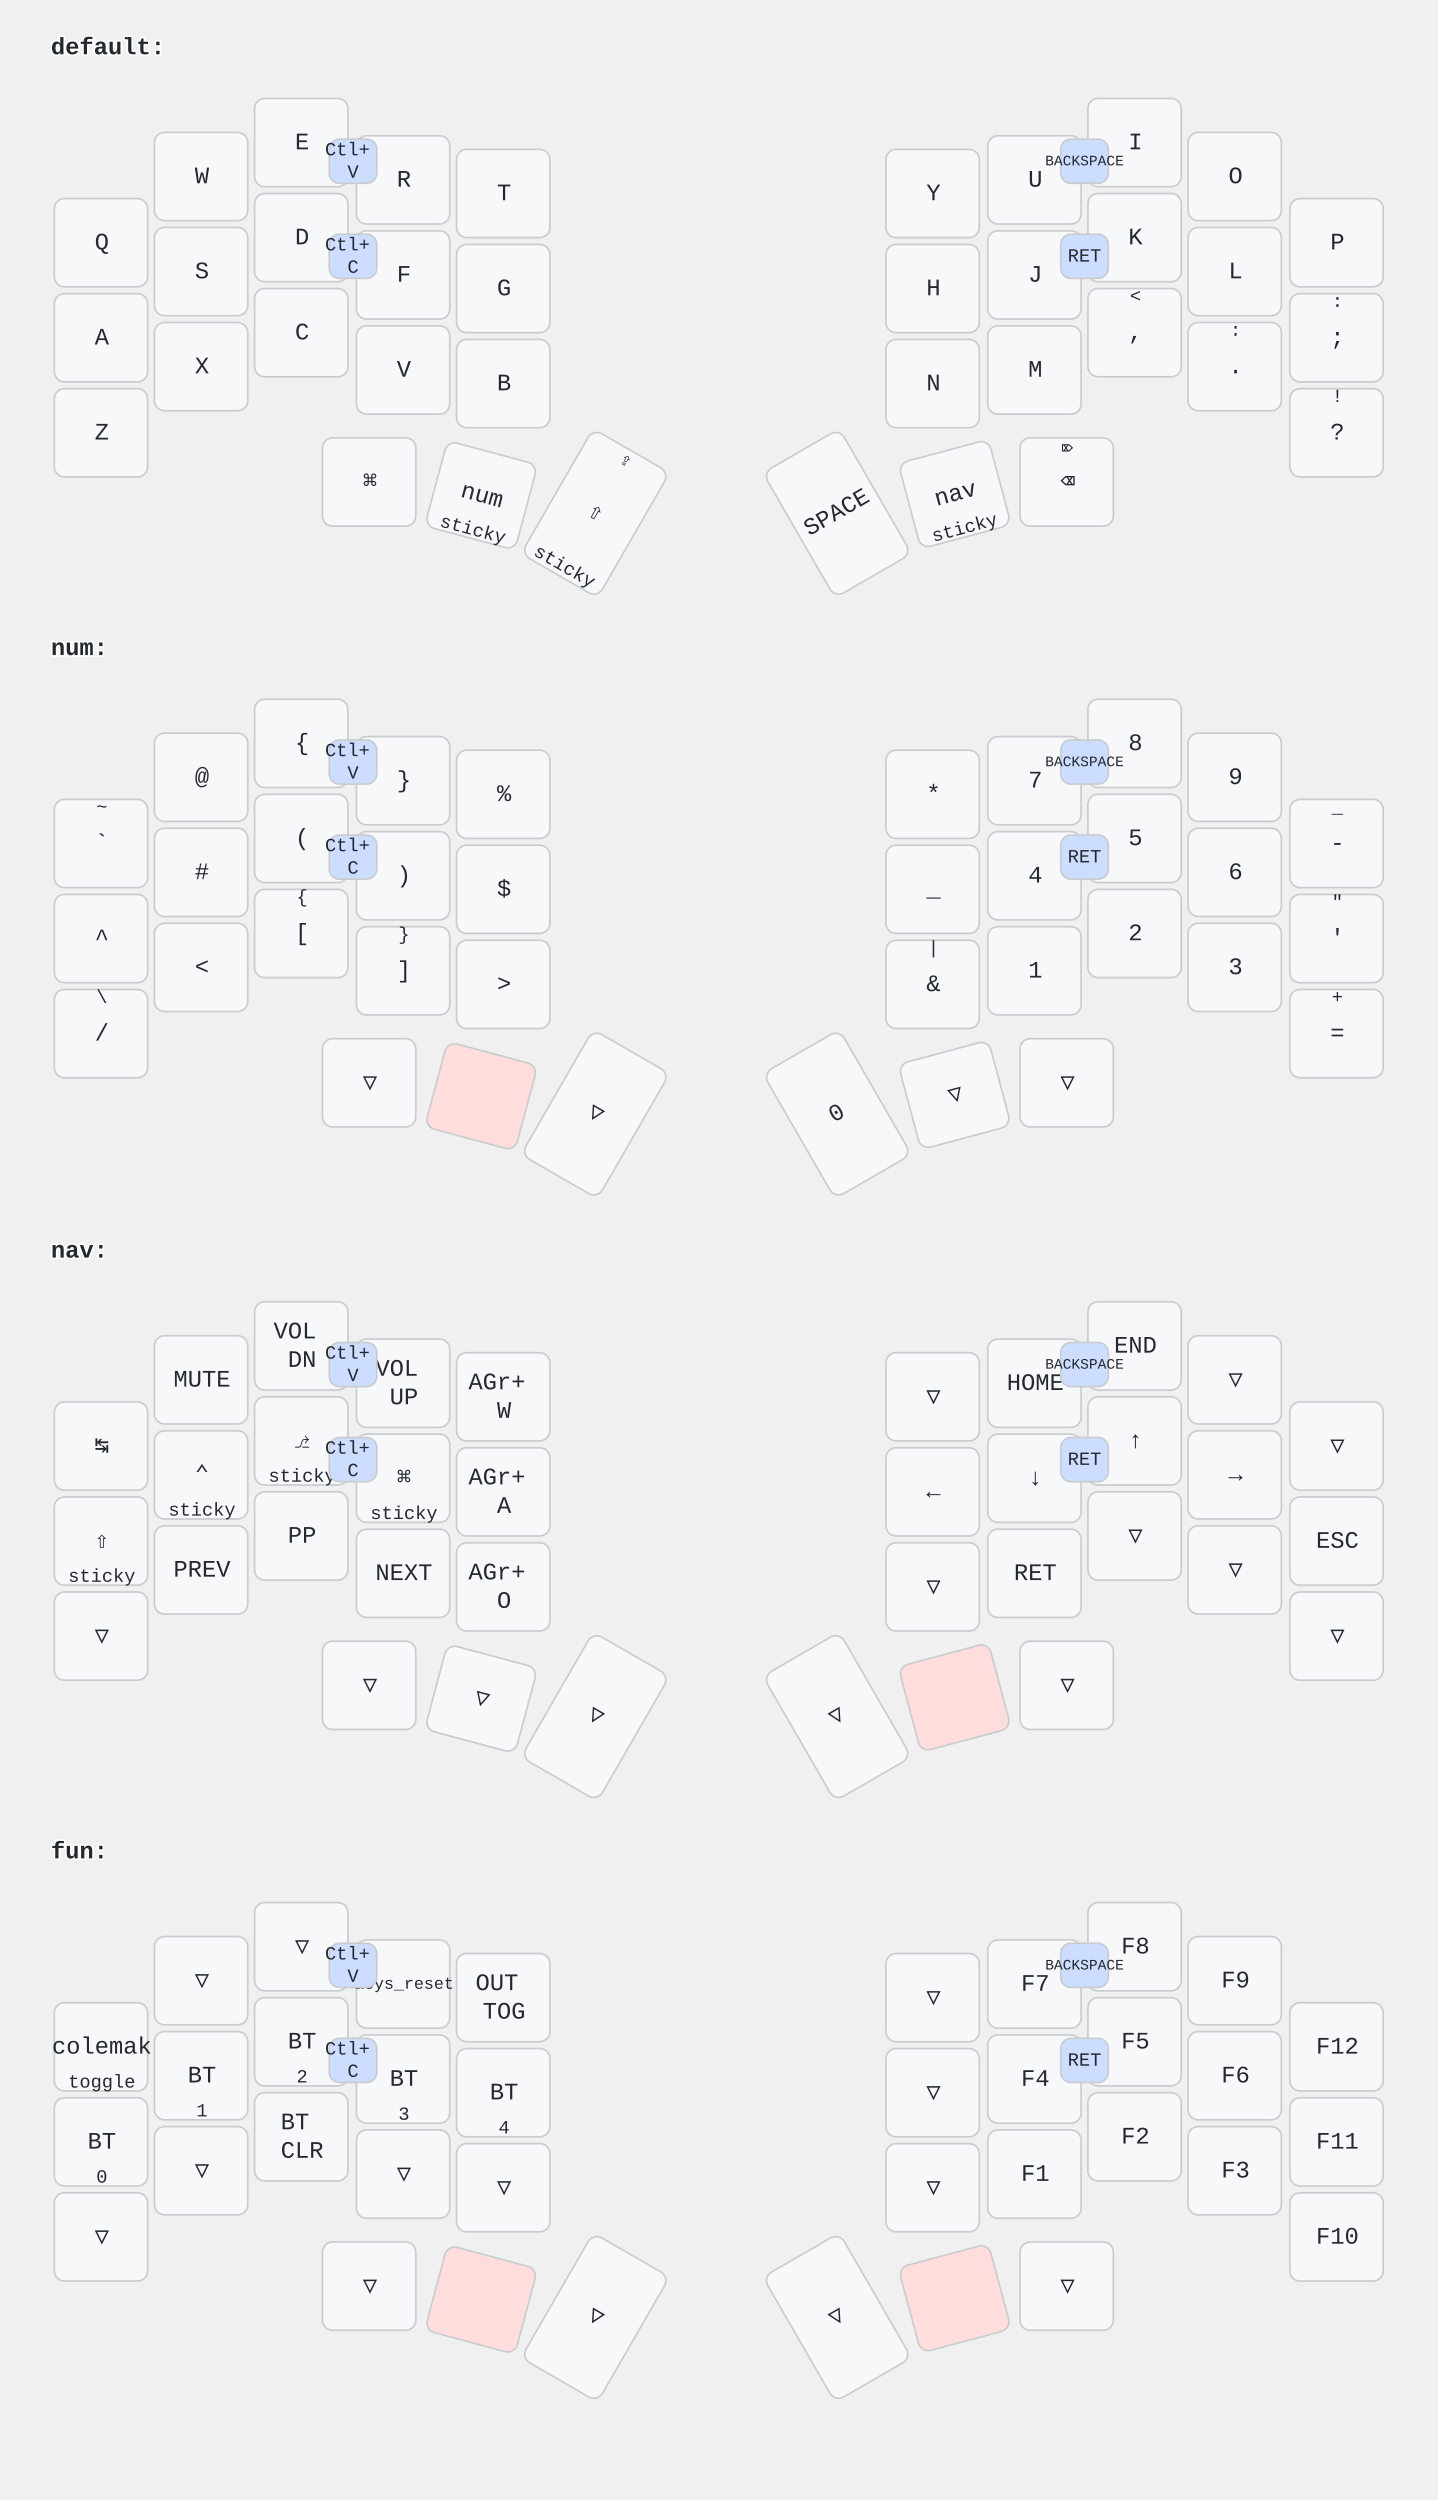
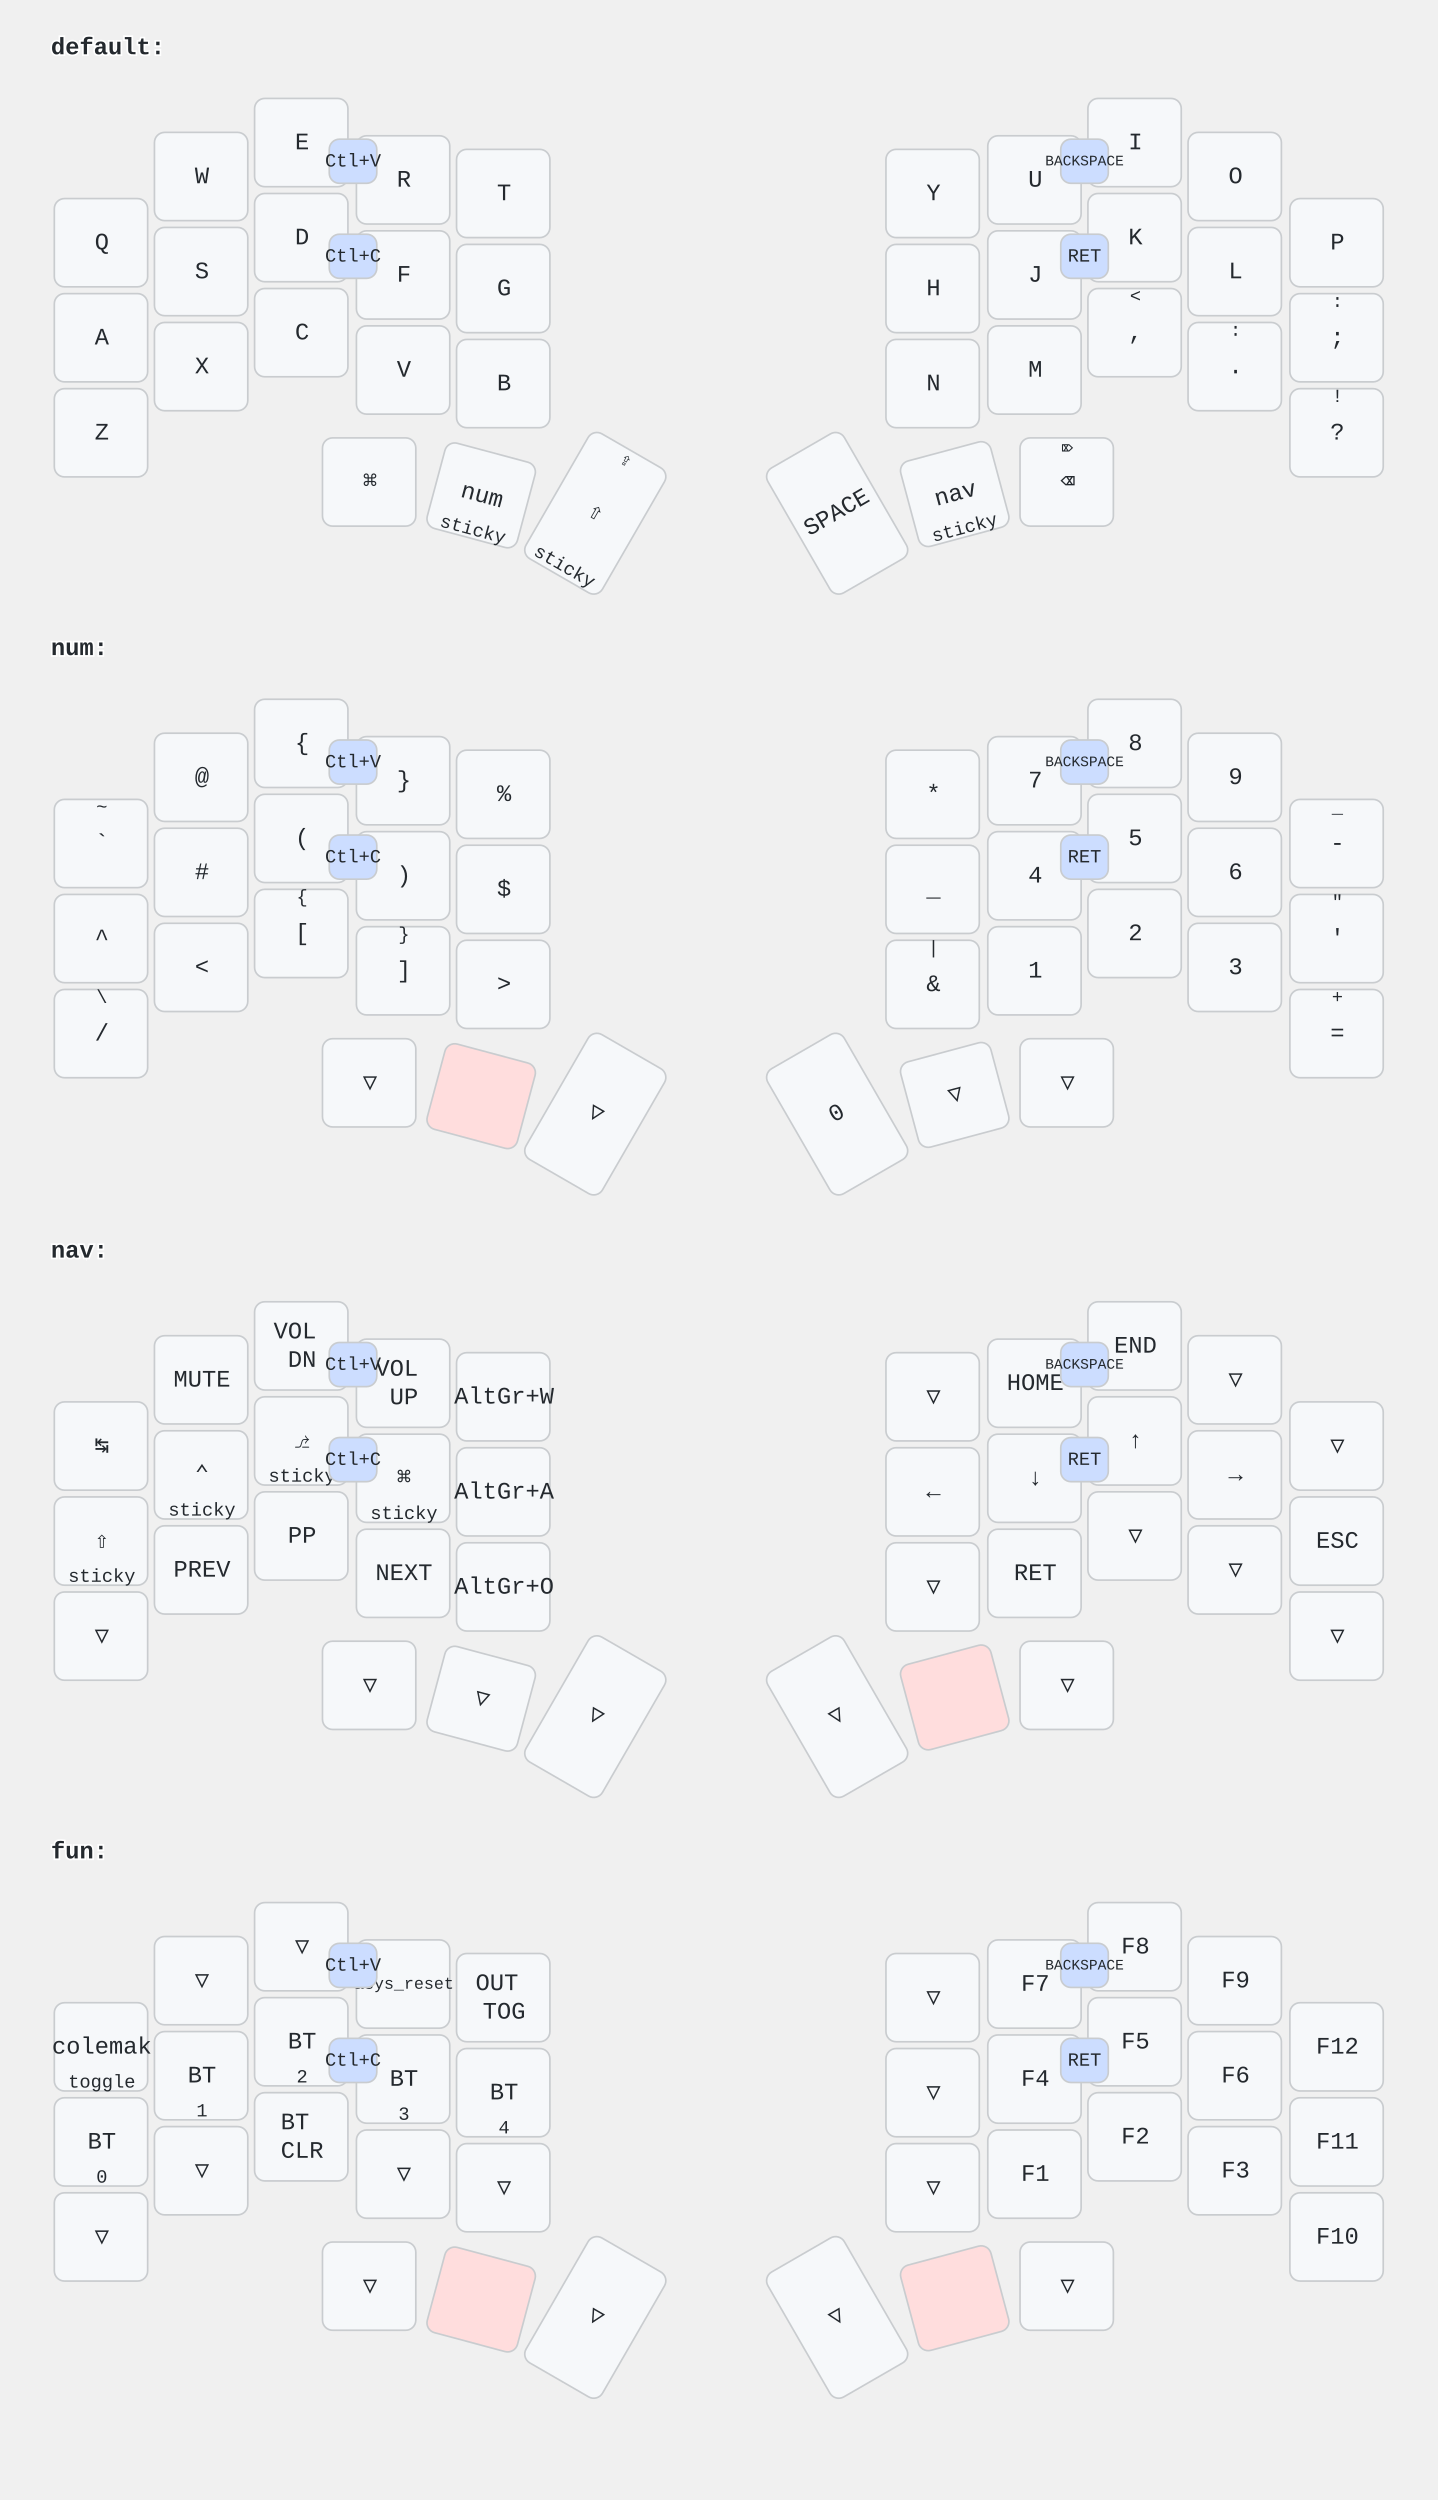
<svg xmlns="http://www.w3.org/2000/svg" width="847" height="1473" viewBox="0 0 847 1473" class="keymap">
  <style>/* font and background color specifications */
svg {
    font-family: SFMono-Regular,Consolas,Liberation Mono,Menlo,monospace;
    font-size: 14px;
    font-kerning: normal;
    text-rendering: optimizeLegibility;
    fill: #24292e;
}

/* default key styling */
rect {
    fill: #f6f8fa;
    stroke: #c9cccf;
    stroke-width: 1;
}

/* color accent for combo boxes */
rect.combo {
    fill: #cdf;
}

/* color accent for held keys */
rect.held, rect.combo.held {
    fill: #fdd;
}

/* color accent for ghost (optional) keys */
rect.ghost, rect.combo.ghost {
    fill: #ddd;
}

text {
    text-anchor: middle;
    dominant-baseline: middle;
}

/* styling for layer labels */
text.label {
    font-weight: bold;
    text-anchor: start;
    stroke: white;
    stroke-width: 2;
    paint-order: stroke;
}

/* styling for combo tap, and key hold/shifted label text */
text.combo, text.hold, text.shifted {
    font-size: 11px;
}

text.hold {
    text-anchor: middle;
    dominant-baseline: auto;
}

text.shifted {
    text-anchor: middle;
    dominant-baseline: hanging;
}

/* styling for hold/shifted label text in combo box */
text.combo.hold, text.combo.shifted {
    font-size: 8px;
}

/* styling for combo dendrons */
path {
    stroke-width: 1;
    stroke: gray;
    fill: none;
}
</style>
  <g transform="translate(30, 0)" class="layer-default">
    <text x="0" y="28" class="label" id="default">default:</text>
    <g transform="translate(0, 56)">
      <g transform="translate(30, 87)" class="key keypos-0">
        <rect rx="6" ry="6" x="-28" y="-26" width="55" height="52" class="key" />
        <text x="0" y="0" class="key tap">Q</text>
      </g>
      <g transform="translate(89, 48)" class="key keypos-1">
        <rect rx="6" ry="6" x="-28" y="-26" width="55" height="52" class="key" />
        <text x="0" y="0" class="key tap">W</text>
      </g>
      <g transform="translate(148, 28)" class="key keypos-2">
        <rect rx="6" ry="6" x="-28" y="-26" width="55" height="52" class="key" />
        <text x="0" y="0" class="key tap">E</text>
      </g>
      <g transform="translate(208, 50)" class="key keypos-3">
        <rect rx="6" ry="6" x="-28" y="-26" width="55" height="52" class="key" />
        <text x="0" y="0" class="key tap">R</text>
      </g>
      <g transform="translate(267, 58)" class="key keypos-4">
        <rect rx="6" ry="6" x="-28" y="-26" width="55" height="52" class="key" />
        <text x="0" y="0" class="key tap">T</text>
      </g>
      <g transform="translate(520, 58)" class="key keypos-5">
        <rect rx="6" ry="6" x="-28" y="-26" width="55" height="52" class="key" />
        <text x="0" y="0" class="key tap">Y</text>
      </g>
      <g transform="translate(580, 50)" class="key keypos-6">
        <rect rx="6" ry="6" x="-28" y="-26" width="55" height="52" class="key" />
        <text x="0" y="0" class="key tap">U</text>
      </g>
      <g transform="translate(639, 28)" class="key keypos-7">
        <rect rx="6" ry="6" x="-28" y="-26" width="55" height="52" class="key" />
        <text x="0" y="0" class="key tap">I</text>
      </g>
      <g transform="translate(698, 48)" class="key keypos-8">
        <rect rx="6" ry="6" x="-28" y="-26" width="55" height="52" class="key" />
        <text x="0" y="0" class="key tap">O</text>
      </g>
      <g transform="translate(758, 87)" class="key keypos-9">
        <rect rx="6" ry="6" x="-28" y="-26" width="55" height="52" class="key" />
        <text x="0" y="0" class="key tap">P</text>
      </g>
      <g transform="translate(30, 143)" class="key keypos-10">
        <rect rx="6" ry="6" x="-28" y="-26" width="55" height="52" class="key" />
        <text x="0" y="0" class="key tap">A</text>
      </g>
      <g transform="translate(89, 104)" class="key keypos-11">
        <rect rx="6" ry="6" x="-28" y="-26" width="55" height="52" class="key" />
        <text x="0" y="0" class="key tap">S</text>
      </g>
      <g transform="translate(148, 84)" class="key keypos-12">
        <rect rx="6" ry="6" x="-28" y="-26" width="55" height="52" class="key" />
        <text x="0" y="0" class="key tap">D</text>
      </g>
      <g transform="translate(208, 106)" class="key keypos-13">
        <rect rx="6" ry="6" x="-28" y="-26" width="55" height="52" class="key" />
        <text x="0" y="0" class="key tap">F</text>
      </g>
      <g transform="translate(267, 114)" class="key keypos-14">
        <rect rx="6" ry="6" x="-28" y="-26" width="55" height="52" class="key" />
        <text x="0" y="0" class="key tap">G</text>
      </g>
      <g transform="translate(520, 114)" class="key keypos-15">
        <rect rx="6" ry="6" x="-28" y="-26" width="55" height="52" class="key" />
        <text x="0" y="0" class="key tap">H</text>
      </g>
      <g transform="translate(580, 106)" class="key keypos-16">
        <rect rx="6" ry="6" x="-28" y="-26" width="55" height="52" class="key" />
        <text x="0" y="0" class="key tap">J</text>
      </g>
      <g transform="translate(639, 84)" class="key keypos-17">
        <rect rx="6" ry="6" x="-28" y="-26" width="55" height="52" class="key" />
        <text x="0" y="0" class="key tap">K</text>
      </g>
      <g transform="translate(698, 104)" class="key keypos-18">
        <rect rx="6" ry="6" x="-28" y="-26" width="55" height="52" class="key" />
        <text x="0" y="0" class="key tap">L</text>
      </g>
      <g transform="translate(758, 143)" class="key keypos-19">
        <rect rx="6" ry="6" x="-28" y="-26" width="55" height="52" class="key" />
        <text x="0" y="0" class="key tap">;</text>
        <text x="0" y="-24" class="key shifted">:</text>
      </g>
      <g transform="translate(30, 199)" class="key keypos-20">
        <rect rx="6" ry="6" x="-28" y="-26" width="55" height="52" class="key" />
        <text x="0" y="0" class="key tap">Z</text>
      </g>
      <g transform="translate(89, 160)" class="key keypos-21">
        <rect rx="6" ry="6" x="-28" y="-26" width="55" height="52" class="key" />
        <text x="0" y="0" class="key tap">X</text>
      </g>
      <g transform="translate(148, 140)" class="key keypos-22">
        <rect rx="6" ry="6" x="-28" y="-26" width="55" height="52" class="key" />
        <text x="0" y="0" class="key tap">C</text>
      </g>
      <g transform="translate(208, 162)" class="key keypos-23">
        <rect rx="6" ry="6" x="-28" y="-26" width="55" height="52" class="key" />
        <text x="0" y="0" class="key tap">V</text>
      </g>
      <g transform="translate(267, 170)" class="key keypos-24">
        <rect rx="6" ry="6" x="-28" y="-26" width="55" height="52" class="key" />
        <text x="0" y="0" class="key tap">B</text>
      </g>
      <g transform="translate(520, 170)" class="key keypos-25">
        <rect rx="6" ry="6" x="-28" y="-26" width="55" height="52" class="key" />
        <text x="0" y="0" class="key tap">N</text>
      </g>
      <g transform="translate(580, 162)" class="key keypos-26">
        <rect rx="6" ry="6" x="-28" y="-26" width="55" height="52" class="key" />
        <text x="0" y="0" class="key tap">M</text>
      </g>
      <g transform="translate(639, 140)" class="key keypos-27">
        <rect rx="6" ry="6" x="-28" y="-26" width="55" height="52" class="key" />
        <text x="0" y="0" class="key tap">,</text>
        <text x="0" y="-24" class="key shifted">&lt;</text>
      </g>
      <g transform="translate(698, 160)" class="key keypos-28">
        <rect rx="6" ry="6" x="-28" y="-26" width="55" height="52" class="key" />
        <text x="0" y="0" class="key tap">.</text>
        <text x="0" y="-24" class="key shifted">:</text>
      </g>
      <g transform="translate(758, 199)" class="key keypos-29">
        <rect rx="6" ry="6" x="-28" y="-26" width="55" height="52" class="key" />
        <text x="0" y="0" class="key tap">?</text>
        <text x="0" y="-24" class="key shifted">!</text>
      </g>
      <g transform="translate(188, 228)" class="key keypos-30">
        <rect rx="6" ry="6" x="-28" y="-26" width="55" height="52" class="key" />
        <text x="0" y="0" class="key tap">⌘</text>
      </g>
      <g transform="translate(254, 236) rotate(15.0)" class="key keypos-31">
        <rect rx="6" ry="6" x="-28" y="-26" width="55" height="52" class="key" />
        <a href="#num">
          <text x="0" y="0" class="key tap layer-activator">num</text>
        </a>
        <text x="0" y="24" class="key hold">sticky</text>
      </g>
      <g transform="translate(321, 246) rotate(30.0)" class="key keypos-32">
        <rect rx="6" ry="6" x="-26" y="-42" width="52" height="85" class="key" />
        <text x="0" y="0" class="key tap">⇧</text>
        <text x="0" y="40" class="key hold">sticky</text>
        <text x="0" y="-40" class="key shifted">⇪</text>
      </g>
      <g transform="translate(463, 246) rotate(-30.0)" class="key keypos-33">
        <rect rx="6" ry="6" x="-26" y="-42" width="52" height="85" class="key" />
        <text x="0" y="0" class="key tap">SPACE</text>
      </g>
      <g transform="translate(533, 235) rotate(-15.0)" class="key keypos-34">
        <rect rx="6" ry="6" x="-28" y="-26" width="55" height="52" class="key" />
        <a href="#nav">
          <text x="0" y="0" class="key tap layer-activator">nav</text>
        </a>
        <text x="0" y="24" class="key hold">sticky</text>
      </g>
      <g transform="translate(599, 228)" class="key keypos-35">
        <rect rx="6" ry="6" x="-28" y="-26" width="55" height="52" class="key" />
        <text x="0" y="0" class="key tap">⌫</text>
        <text x="0" y="-24" class="key shifted">⌦</text>
      </g>
      <g class="combo combopos-0">
        <rect rx="6" ry="6" x="595" y="82" width="28" height="26" class="combo" />
        <text x="609" y="95" class="combo tap">RET</text>
      </g>
      <g class="combo combopos-1">
        <rect rx="6" ry="6" x="595" y="26" width="28" height="26" class="combo" />
        <text x="609" y="39" class="combo tap">
          <tspan style="font-size: 78%">BACKSPACE</tspan>
        </text>
      </g>
      <g class="combo combopos-2">
        <rect rx="6" ry="6" x="164" y="82" width="28" height="26" class="combo" />
-         <text x="178" y="95" class="combo tap">
-           <tspan x="178" dy="-0.6em">Ctl+</tspan>
-           <tspan x="178" dy="1.2em">C</tspan>
-         </text>
+         <text x="178" y="95" class="combo tap">Ctl+C</text>
      </g>
      <g class="combo combopos-3">
        <rect rx="6" ry="6" x="164" y="26" width="28" height="26" class="combo" />
-         <text x="178" y="39" class="combo tap">
-           <tspan x="178" dy="-0.6em">Ctl+</tspan>
-           <tspan x="178" dy="1.2em">V</tspan>
-         </text>
+         <text x="178" y="39" class="combo tap">Ctl+V</text>
      </g>
    </g>
  </g>
  <g transform="translate(30, 354)" class="layer-num">
    <text x="0" y="28" class="label" id="num">num:</text>
    <g transform="translate(0, 56)">
      <g transform="translate(30, 87)" class="key keypos-0">
        <rect rx="6" ry="6" x="-28" y="-26" width="55" height="52" class="key" />
        <text x="0" y="0" class="key tap">`</text>
        <text x="0" y="-24" class="key shifted">~</text>
      </g>
      <g transform="translate(89, 48)" class="key keypos-1">
        <rect rx="6" ry="6" x="-28" y="-26" width="55" height="52" class="key" />
        <text x="0" y="0" class="key tap">@</text>
      </g>
      <g transform="translate(148, 28)" class="key keypos-2">
        <rect rx="6" ry="6" x="-28" y="-26" width="55" height="52" class="key" />
        <text x="0" y="0" class="key tap">{</text>
      </g>
      <g transform="translate(208, 50)" class="key keypos-3">
        <rect rx="6" ry="6" x="-28" y="-26" width="55" height="52" class="key" />
        <text x="0" y="0" class="key tap">}</text>
      </g>
      <g transform="translate(267, 58)" class="key keypos-4">
        <rect rx="6" ry="6" x="-28" y="-26" width="55" height="52" class="key" />
        <text x="0" y="0" class="key tap">%</text>
      </g>
      <g transform="translate(520, 58)" class="key keypos-5">
        <rect rx="6" ry="6" x="-28" y="-26" width="55" height="52" class="key" />
        <text x="0" y="0" class="key tap">*</text>
      </g>
      <g transform="translate(580, 50)" class="key keypos-6">
        <rect rx="6" ry="6" x="-28" y="-26" width="55" height="52" class="key" />
        <text x="0" y="0" class="key tap">7</text>
      </g>
      <g transform="translate(639, 28)" class="key keypos-7">
        <rect rx="6" ry="6" x="-28" y="-26" width="55" height="52" class="key" />
        <text x="0" y="0" class="key tap">8</text>
      </g>
      <g transform="translate(698, 48)" class="key keypos-8">
        <rect rx="6" ry="6" x="-28" y="-26" width="55" height="52" class="key" />
        <text x="0" y="0" class="key tap">9</text>
      </g>
      <g transform="translate(758, 87)" class="key keypos-9">
        <rect rx="6" ry="6" x="-28" y="-26" width="55" height="52" class="key" />
        <text x="0" y="0" class="key tap">-</text>
        <text x="0" y="-24" class="key shifted">_</text>
      </g>
      <g transform="translate(30, 143)" class="key keypos-10">
        <rect rx="6" ry="6" x="-28" y="-26" width="55" height="52" class="key" />
        <text x="0" y="0" class="key tap">^</text>
      </g>
      <g transform="translate(89, 104)" class="key keypos-11">
        <rect rx="6" ry="6" x="-28" y="-26" width="55" height="52" class="key" />
        <text x="0" y="0" class="key tap">#</text>
      </g>
      <g transform="translate(148, 84)" class="key keypos-12">
        <rect rx="6" ry="6" x="-28" y="-26" width="55" height="52" class="key" />
        <text x="0" y="0" class="key tap">(</text>
      </g>
      <g transform="translate(208, 106)" class="key keypos-13">
        <rect rx="6" ry="6" x="-28" y="-26" width="55" height="52" class="key" />
        <text x="0" y="0" class="key tap">)</text>
      </g>
      <g transform="translate(267, 114)" class="key keypos-14">
        <rect rx="6" ry="6" x="-28" y="-26" width="55" height="52" class="key" />
        <text x="0" y="0" class="key tap">$</text>
      </g>
      <g transform="translate(520, 114)" class="key keypos-15">
        <rect rx="6" ry="6" x="-28" y="-26" width="55" height="52" class="key" />
        <text x="0" y="0" class="key tap">_</text>
      </g>
      <g transform="translate(580, 106)" class="key keypos-16">
        <rect rx="6" ry="6" x="-28" y="-26" width="55" height="52" class="key" />
        <text x="0" y="0" class="key tap">4</text>
      </g>
      <g transform="translate(639, 84)" class="key keypos-17">
        <rect rx="6" ry="6" x="-28" y="-26" width="55" height="52" class="key" />
        <text x="0" y="0" class="key tap">5</text>
      </g>
      <g transform="translate(698, 104)" class="key keypos-18">
        <rect rx="6" ry="6" x="-28" y="-26" width="55" height="52" class="key" />
        <text x="0" y="0" class="key tap">6</text>
      </g>
      <g transform="translate(758, 143)" class="key keypos-19">
        <rect rx="6" ry="6" x="-28" y="-26" width="55" height="52" class="key" />
        <text x="0" y="0" class="key tap">'</text>
        <text x="0" y="-24" class="key shifted">"</text>
      </g>
      <g transform="translate(30, 199)" class="key keypos-20">
        <rect rx="6" ry="6" x="-28" y="-26" width="55" height="52" class="key" />
        <text x="0" y="0" class="key tap">/</text>
        <text x="0" y="-24" class="key shifted">\</text>
      </g>
      <g transform="translate(89, 160)" class="key keypos-21">
        <rect rx="6" ry="6" x="-28" y="-26" width="55" height="52" class="key" />
        <text x="0" y="0" class="key tap">&lt;</text>
      </g>
      <g transform="translate(148, 140)" class="key keypos-22">
        <rect rx="6" ry="6" x="-28" y="-26" width="55" height="52" class="key" />
        <text x="0" y="0" class="key tap">[</text>
        <text x="0" y="-24" class="key shifted">{</text>
      </g>
      <g transform="translate(208, 162)" class="key keypos-23">
        <rect rx="6" ry="6" x="-28" y="-26" width="55" height="52" class="key" />
        <text x="0" y="0" class="key tap">]</text>
        <text x="0" y="-24" class="key shifted">}</text>
      </g>
      <g transform="translate(267, 170)" class="key keypos-24">
        <rect rx="6" ry="6" x="-28" y="-26" width="55" height="52" class="key" />
        <text x="0" y="0" class="key tap">&gt;</text>
      </g>
      <g transform="translate(520, 170)" class="key keypos-25">
        <rect rx="6" ry="6" x="-28" y="-26" width="55" height="52" class="key" />
        <text x="0" y="0" class="key tap">&amp;</text>
        <text x="0" y="-24" class="key shifted">|</text>
      </g>
      <g transform="translate(580, 162)" class="key keypos-26">
        <rect rx="6" ry="6" x="-28" y="-26" width="55" height="52" class="key" />
        <text x="0" y="0" class="key tap">1</text>
      </g>
      <g transform="translate(639, 140)" class="key keypos-27">
        <rect rx="6" ry="6" x="-28" y="-26" width="55" height="52" class="key" />
        <text x="0" y="0" class="key tap">2</text>
      </g>
      <g transform="translate(698, 160)" class="key keypos-28">
        <rect rx="6" ry="6" x="-28" y="-26" width="55" height="52" class="key" />
        <text x="0" y="0" class="key tap">3</text>
      </g>
      <g transform="translate(758, 199)" class="key keypos-29">
        <rect rx="6" ry="6" x="-28" y="-26" width="55" height="52" class="key" />
        <text x="0" y="0" class="key tap">=</text>
        <text x="0" y="-24" class="key shifted">+</text>
      </g>
      <g transform="translate(188, 228)" class="key trans keypos-30">
        <rect rx="6" ry="6" x="-28" y="-26" width="55" height="52" class="key trans" />
        <text x="0" y="0" class="key trans tap">▽</text>
      </g>
      <g transform="translate(254, 236) rotate(15.0)" class="key held keypos-31">
        <rect rx="6" ry="6" x="-28" y="-26" width="55" height="52" class="key held" />
      </g>
      <g transform="translate(321, 246) rotate(30.0)" class="key trans keypos-32">
        <rect rx="6" ry="6" x="-26" y="-42" width="52" height="85" class="key trans" />
        <text x="0" y="0" class="key trans tap">▽</text>
      </g>
      <g transform="translate(463, 246) rotate(-30.0)" class="key keypos-33">
        <rect rx="6" ry="6" x="-26" y="-42" width="52" height="85" class="key" />
        <text x="0" y="0" class="key tap">0</text>
      </g>
      <g transform="translate(533, 235) rotate(-15.0)" class="key trans keypos-34">
        <rect rx="6" ry="6" x="-28" y="-26" width="55" height="52" class="key trans" />
        <text x="0" y="0" class="key trans tap">▽</text>
      </g>
      <g transform="translate(599, 228)" class="key trans keypos-35">
        <rect rx="6" ry="6" x="-28" y="-26" width="55" height="52" class="key trans" />
        <text x="0" y="0" class="key trans tap">▽</text>
      </g>
      <g class="combo combopos-0">
        <rect rx="6" ry="6" x="595" y="82" width="28" height="26" class="combo" />
        <text x="609" y="95" class="combo tap">RET</text>
      </g>
      <g class="combo combopos-1">
        <rect rx="6" ry="6" x="595" y="26" width="28" height="26" class="combo" />
        <text x="609" y="39" class="combo tap">
          <tspan style="font-size: 78%">BACKSPACE</tspan>
        </text>
      </g>
      <g class="combo combopos-2">
        <rect rx="6" ry="6" x="164" y="82" width="28" height="26" class="combo" />
-         <text x="178" y="95" class="combo tap">
-           <tspan x="178" dy="-0.6em">Ctl+</tspan>
-           <tspan x="178" dy="1.2em">C</tspan>
-         </text>
+         <text x="178" y="95" class="combo tap">Ctl+C</text>
      </g>
      <g class="combo combopos-3">
        <rect rx="6" ry="6" x="164" y="26" width="28" height="26" class="combo" />
-         <text x="178" y="39" class="combo tap">
-           <tspan x="178" dy="-0.6em">Ctl+</tspan>
-           <tspan x="178" dy="1.2em">V</tspan>
-         </text>
+         <text x="178" y="39" class="combo tap">Ctl+V</text>
      </g>
    </g>
  </g>
  <g transform="translate(30, 709)" class="layer-nav">
    <text x="0" y="28" class="label" id="nav">nav:</text>
    <g transform="translate(0, 56)">
      <g transform="translate(30, 87)" class="key keypos-0">
        <rect rx="6" ry="6" x="-28" y="-26" width="55" height="52" class="key" />
        <text x="0" y="0" class="key tap">↹</text>
      </g>
      <g transform="translate(89, 48)" class="key keypos-1">
        <rect rx="6" ry="6" x="-28" y="-26" width="55" height="52" class="key" />
        <text x="0" y="0" class="key tap">MUTE</text>
      </g>
      <g transform="translate(148, 28)" class="key keypos-2">
        <rect rx="6" ry="6" x="-28" y="-26" width="55" height="52" class="key" />
        <text x="0" y="0" class="key tap">
          <tspan x="0" dy="-0.6em">VOL</tspan>
          <tspan x="0" dy="1.2em">DN</tspan>
        </text>
      </g>
      <g transform="translate(208, 50)" class="key keypos-3">
        <rect rx="6" ry="6" x="-28" y="-26" width="55" height="52" class="key" />
        <text x="0" y="0" class="key tap">
          <tspan x="0" dy="-0.6em">VOL</tspan>
          <tspan x="0" dy="1.2em">UP</tspan>
        </text>
      </g>
      <g transform="translate(267, 58)" class="key keypos-4">
        <rect rx="6" ry="6" x="-28" y="-26" width="55" height="52" class="key" />
-         <text x="0" y="0" class="key tap">
-           <tspan x="0" dy="-0.6em">AGr+</tspan>
-           <tspan x="0" dy="1.2em">W</tspan>
-         </text>
+         <text x="0" y="0" class="key tap">AltGr+W</text>
      </g>
      <g transform="translate(520, 58)" class="key trans keypos-5">
        <rect rx="6" ry="6" x="-28" y="-26" width="55" height="52" class="key trans" />
        <text x="0" y="0" class="key trans tap">▽</text>
      </g>
      <g transform="translate(580, 50)" class="key keypos-6">
        <rect rx="6" ry="6" x="-28" y="-26" width="55" height="52" class="key" />
        <text x="0" y="0" class="key tap">HOME</text>
      </g>
      <g transform="translate(639, 28)" class="key keypos-7">
        <rect rx="6" ry="6" x="-28" y="-26" width="55" height="52" class="key" />
        <text x="0" y="0" class="key tap">END</text>
      </g>
      <g transform="translate(698, 48)" class="key trans keypos-8">
        <rect rx="6" ry="6" x="-28" y="-26" width="55" height="52" class="key trans" />
        <text x="0" y="0" class="key trans tap">▽</text>
      </g>
      <g transform="translate(758, 87)" class="key trans keypos-9">
        <rect rx="6" ry="6" x="-28" y="-26" width="55" height="52" class="key trans" />
        <text x="0" y="0" class="key trans tap">▽</text>
      </g>
      <g transform="translate(30, 143)" class="key keypos-10">
        <rect rx="6" ry="6" x="-28" y="-26" width="55" height="52" class="key" />
        <text x="0" y="0" class="key tap">⇧</text>
        <text x="0" y="24" class="key hold">sticky</text>
      </g>
      <g transform="translate(89, 104)" class="key keypos-11">
        <rect rx="6" ry="6" x="-28" y="-26" width="55" height="52" class="key" />
        <text x="0" y="0" class="key tap">⌃</text>
        <text x="0" y="24" class="key hold">sticky</text>
      </g>
      <g transform="translate(148, 84)" class="key keypos-12">
        <rect rx="6" ry="6" x="-28" y="-26" width="55" height="52" class="key" />
        <text x="0" y="0" class="key tap">⎇</text>
        <text x="0" y="24" class="key hold">sticky</text>
      </g>
      <g transform="translate(208, 106)" class="key keypos-13">
        <rect rx="6" ry="6" x="-28" y="-26" width="55" height="52" class="key" />
        <text x="0" y="0" class="key tap">⌘</text>
        <text x="0" y="24" class="key hold">sticky</text>
      </g>
      <g transform="translate(267, 114)" class="key keypos-14">
        <rect rx="6" ry="6" x="-28" y="-26" width="55" height="52" class="key" />
-         <text x="0" y="0" class="key tap">
-           <tspan x="0" dy="-0.6em">AGr+</tspan>
-           <tspan x="0" dy="1.2em">A</tspan>
-         </text>
+         <text x="0" y="0" class="key tap">AltGr+A</text>
      </g>
      <g transform="translate(520, 114)" class="key keypos-15">
        <rect rx="6" ry="6" x="-28" y="-26" width="55" height="52" class="key" />
        <text x="0" y="0" class="key tap">←</text>
      </g>
      <g transform="translate(580, 106)" class="key keypos-16">
        <rect rx="6" ry="6" x="-28" y="-26" width="55" height="52" class="key" />
        <text x="0" y="0" class="key tap">↓</text>
      </g>
      <g transform="translate(639, 84)" class="key keypos-17">
        <rect rx="6" ry="6" x="-28" y="-26" width="55" height="52" class="key" />
        <text x="0" y="0" class="key tap">↑</text>
      </g>
      <g transform="translate(698, 104)" class="key keypos-18">
        <rect rx="6" ry="6" x="-28" y="-26" width="55" height="52" class="key" />
        <text x="0" y="0" class="key tap">→</text>
      </g>
      <g transform="translate(758, 143)" class="key keypos-19">
        <rect rx="6" ry="6" x="-28" y="-26" width="55" height="52" class="key" />
        <text x="0" y="0" class="key tap">ESC</text>
      </g>
      <g transform="translate(30, 199)" class="key trans keypos-20">
        <rect rx="6" ry="6" x="-28" y="-26" width="55" height="52" class="key trans" />
        <text x="0" y="0" class="key trans tap">▽</text>
      </g>
      <g transform="translate(89, 160)" class="key keypos-21">
        <rect rx="6" ry="6" x="-28" y="-26" width="55" height="52" class="key" />
        <text x="0" y="0" class="key tap">PREV</text>
      </g>
      <g transform="translate(148, 140)" class="key keypos-22">
        <rect rx="6" ry="6" x="-28" y="-26" width="55" height="52" class="key" />
        <text x="0" y="0" class="key tap">PP</text>
      </g>
      <g transform="translate(208, 162)" class="key keypos-23">
        <rect rx="6" ry="6" x="-28" y="-26" width="55" height="52" class="key" />
        <text x="0" y="0" class="key tap">NEXT</text>
      </g>
      <g transform="translate(267, 170)" class="key keypos-24">
        <rect rx="6" ry="6" x="-28" y="-26" width="55" height="52" class="key" />
-         <text x="0" y="0" class="key tap">
-           <tspan x="0" dy="-0.6em">AGr+</tspan>
-           <tspan x="0" dy="1.2em">O</tspan>
-         </text>
+         <text x="0" y="0" class="key tap">AltGr+O</text>
      </g>
      <g transform="translate(520, 170)" class="key trans keypos-25">
        <rect rx="6" ry="6" x="-28" y="-26" width="55" height="52" class="key trans" />
        <text x="0" y="0" class="key trans tap">▽</text>
      </g>
      <g transform="translate(580, 162)" class="key keypos-26">
        <rect rx="6" ry="6" x="-28" y="-26" width="55" height="52" class="key" />
        <text x="0" y="0" class="key tap">RET</text>
      </g>
      <g transform="translate(639, 140)" class="key trans keypos-27">
        <rect rx="6" ry="6" x="-28" y="-26" width="55" height="52" class="key trans" />
        <text x="0" y="0" class="key trans tap">▽</text>
      </g>
      <g transform="translate(698, 160)" class="key trans keypos-28">
        <rect rx="6" ry="6" x="-28" y="-26" width="55" height="52" class="key trans" />
        <text x="0" y="0" class="key trans tap">▽</text>
      </g>
      <g transform="translate(758, 199)" class="key trans keypos-29">
        <rect rx="6" ry="6" x="-28" y="-26" width="55" height="52" class="key trans" />
        <text x="0" y="0" class="key trans tap">▽</text>
      </g>
      <g transform="translate(188, 228)" class="key trans keypos-30">
        <rect rx="6" ry="6" x="-28" y="-26" width="55" height="52" class="key trans" />
        <text x="0" y="0" class="key trans tap">▽</text>
      </g>
      <g transform="translate(254, 236) rotate(15.0)" class="key trans keypos-31">
        <rect rx="6" ry="6" x="-28" y="-26" width="55" height="52" class="key trans" />
        <text x="0" y="0" class="key trans tap">▽</text>
      </g>
      <g transform="translate(321, 246) rotate(30.0)" class="key trans keypos-32">
        <rect rx="6" ry="6" x="-26" y="-42" width="52" height="85" class="key trans" />
        <text x="0" y="0" class="key trans tap">▽</text>
      </g>
      <g transform="translate(463, 246) rotate(-30.0)" class="key trans keypos-33">
        <rect rx="6" ry="6" x="-26" y="-42" width="52" height="85" class="key trans" />
        <text x="0" y="0" class="key trans tap">▽</text>
      </g>
      <g transform="translate(533, 235) rotate(-15.0)" class="key held keypos-34">
        <rect rx="6" ry="6" x="-28" y="-26" width="55" height="52" class="key held" />
      </g>
      <g transform="translate(599, 228)" class="key trans keypos-35">
        <rect rx="6" ry="6" x="-28" y="-26" width="55" height="52" class="key trans" />
        <text x="0" y="0" class="key trans tap">▽</text>
      </g>
      <g class="combo combopos-0">
        <rect rx="6" ry="6" x="595" y="82" width="28" height="26" class="combo" />
        <text x="609" y="95" class="combo tap">RET</text>
      </g>
      <g class="combo combopos-1">
        <rect rx="6" ry="6" x="595" y="26" width="28" height="26" class="combo" />
        <text x="609" y="39" class="combo tap">
          <tspan style="font-size: 78%">BACKSPACE</tspan>
        </text>
      </g>
      <g class="combo combopos-2">
        <rect rx="6" ry="6" x="164" y="82" width="28" height="26" class="combo" />
-         <text x="178" y="95" class="combo tap">
-           <tspan x="178" dy="-0.6em">Ctl+</tspan>
-           <tspan x="178" dy="1.2em">C</tspan>
-         </text>
+         <text x="178" y="95" class="combo tap">Ctl+C</text>
      </g>
      <g class="combo combopos-3">
        <rect rx="6" ry="6" x="164" y="26" width="28" height="26" class="combo" />
-         <text x="178" y="39" class="combo tap">
-           <tspan x="178" dy="-0.6em">Ctl+</tspan>
-           <tspan x="178" dy="1.2em">V</tspan>
-         </text>
+         <text x="178" y="39" class="combo tap">Ctl+V</text>
      </g>
    </g>
  </g>
  <g transform="translate(30, 1063)" class="layer-fun">
    <text x="0" y="28" class="label" id="fun">fun:</text>
    <g transform="translate(0, 56)">
      <g transform="translate(30, 87)" class="key keypos-0">
        <rect rx="6" ry="6" x="-28" y="-26" width="55" height="52" class="key" />
        <text x="0" y="0" class="key tap">colemak</text>
        <text x="0" y="24" class="key hold">toggle</text>
      </g>
      <g transform="translate(89, 48)" class="key trans keypos-1">
        <rect rx="6" ry="6" x="-28" y="-26" width="55" height="52" class="key trans" />
        <text x="0" y="0" class="key trans tap">▽</text>
      </g>
      <g transform="translate(148, 28)" class="key trans keypos-2">
        <rect rx="6" ry="6" x="-28" y="-26" width="55" height="52" class="key trans" />
        <text x="0" y="0" class="key trans tap">▽</text>
      </g>
      <g transform="translate(208, 50)" class="key keypos-3">
        <rect rx="6" ry="6" x="-28" y="-26" width="55" height="52" class="key" />
        <text x="0" y="0" class="key tap">
          <tspan style="font-size: 70%">&amp;sys_reset</tspan>
        </text>
      </g>
      <g transform="translate(267, 58)" class="key keypos-4">
        <rect rx="6" ry="6" x="-28" y="-26" width="55" height="52" class="key" />
        <text x="0" y="0" class="key tap">
          <tspan x="0" dy="-0.6em">OUT</tspan>
          <tspan x="0" dy="1.2em">TOG</tspan>
        </text>
      </g>
      <g transform="translate(520, 58)" class="key trans keypos-5">
        <rect rx="6" ry="6" x="-28" y="-26" width="55" height="52" class="key trans" />
        <text x="0" y="0" class="key trans tap">▽</text>
      </g>
      <g transform="translate(580, 50)" class="key keypos-6">
        <rect rx="6" ry="6" x="-28" y="-26" width="55" height="52" class="key" />
        <text x="0" y="0" class="key tap">F7</text>
      </g>
      <g transform="translate(639, 28)" class="key keypos-7">
        <rect rx="6" ry="6" x="-28" y="-26" width="55" height="52" class="key" />
        <text x="0" y="0" class="key tap">F8</text>
      </g>
      <g transform="translate(698, 48)" class="key keypos-8">
        <rect rx="6" ry="6" x="-28" y="-26" width="55" height="52" class="key" />
        <text x="0" y="0" class="key tap">F9</text>
      </g>
      <g transform="translate(758, 87)" class="key keypos-9">
        <rect rx="6" ry="6" x="-28" y="-26" width="55" height="52" class="key" />
        <text x="0" y="0" class="key tap">F12</text>
      </g>
      <g transform="translate(30, 143)" class="key keypos-10">
        <rect rx="6" ry="6" x="-28" y="-26" width="55" height="52" class="key" />
        <text x="0" y="0" class="key tap">BT</text>
        <text x="0" y="24" class="key hold">0</text>
      </g>
      <g transform="translate(89, 104)" class="key keypos-11">
        <rect rx="6" ry="6" x="-28" y="-26" width="55" height="52" class="key" />
        <text x="0" y="0" class="key tap">BT</text>
        <text x="0" y="24" class="key hold">1</text>
      </g>
      <g transform="translate(148, 84)" class="key keypos-12">
        <rect rx="6" ry="6" x="-28" y="-26" width="55" height="52" class="key" />
        <text x="0" y="0" class="key tap">BT</text>
        <text x="0" y="24" class="key hold">2</text>
      </g>
      <g transform="translate(208, 106)" class="key keypos-13">
        <rect rx="6" ry="6" x="-28" y="-26" width="55" height="52" class="key" />
        <text x="0" y="0" class="key tap">BT</text>
        <text x="0" y="24" class="key hold">3</text>
      </g>
      <g transform="translate(267, 114)" class="key keypos-14">
        <rect rx="6" ry="6" x="-28" y="-26" width="55" height="52" class="key" />
        <text x="0" y="0" class="key tap">BT</text>
        <text x="0" y="24" class="key hold">4</text>
      </g>
      <g transform="translate(520, 114)" class="key trans keypos-15">
        <rect rx="6" ry="6" x="-28" y="-26" width="55" height="52" class="key trans" />
        <text x="0" y="0" class="key trans tap">▽</text>
      </g>
      <g transform="translate(580, 106)" class="key keypos-16">
        <rect rx="6" ry="6" x="-28" y="-26" width="55" height="52" class="key" />
        <text x="0" y="0" class="key tap">F4</text>
      </g>
      <g transform="translate(639, 84)" class="key keypos-17">
        <rect rx="6" ry="6" x="-28" y="-26" width="55" height="52" class="key" />
        <text x="0" y="0" class="key tap">F5</text>
      </g>
      <g transform="translate(698, 104)" class="key keypos-18">
        <rect rx="6" ry="6" x="-28" y="-26" width="55" height="52" class="key" />
        <text x="0" y="0" class="key tap">F6</text>
      </g>
      <g transform="translate(758, 143)" class="key keypos-19">
        <rect rx="6" ry="6" x="-28" y="-26" width="55" height="52" class="key" />
        <text x="0" y="0" class="key tap">F11</text>
      </g>
      <g transform="translate(30, 199)" class="key trans keypos-20">
        <rect rx="6" ry="6" x="-28" y="-26" width="55" height="52" class="key trans" />
        <text x="0" y="0" class="key trans tap">▽</text>
      </g>
      <g transform="translate(89, 160)" class="key trans keypos-21">
        <rect rx="6" ry="6" x="-28" y="-26" width="55" height="52" class="key trans" />
        <text x="0" y="0" class="key trans tap">▽</text>
      </g>
      <g transform="translate(148, 140)" class="key keypos-22">
        <rect rx="6" ry="6" x="-28" y="-26" width="55" height="52" class="key" />
        <text x="0" y="0" class="key tap">
          <tspan x="0" dy="-0.6em">BT</tspan>
          <tspan x="0" dy="1.2em">CLR</tspan>
        </text>
      </g>
      <g transform="translate(208, 162)" class="key trans keypos-23">
        <rect rx="6" ry="6" x="-28" y="-26" width="55" height="52" class="key trans" />
        <text x="0" y="0" class="key trans tap">▽</text>
      </g>
      <g transform="translate(267, 170)" class="key trans keypos-24">
        <rect rx="6" ry="6" x="-28" y="-26" width="55" height="52" class="key trans" />
        <text x="0" y="0" class="key trans tap">▽</text>
      </g>
      <g transform="translate(520, 170)" class="key trans keypos-25">
        <rect rx="6" ry="6" x="-28" y="-26" width="55" height="52" class="key trans" />
        <text x="0" y="0" class="key trans tap">▽</text>
      </g>
      <g transform="translate(580, 162)" class="key keypos-26">
        <rect rx="6" ry="6" x="-28" y="-26" width="55" height="52" class="key" />
        <text x="0" y="0" class="key tap">F1</text>
      </g>
      <g transform="translate(639, 140)" class="key keypos-27">
        <rect rx="6" ry="6" x="-28" y="-26" width="55" height="52" class="key" />
        <text x="0" y="0" class="key tap">F2</text>
      </g>
      <g transform="translate(698, 160)" class="key keypos-28">
        <rect rx="6" ry="6" x="-28" y="-26" width="55" height="52" class="key" />
        <text x="0" y="0" class="key tap">F3</text>
      </g>
      <g transform="translate(758, 199)" class="key keypos-29">
        <rect rx="6" ry="6" x="-28" y="-26" width="55" height="52" class="key" />
        <text x="0" y="0" class="key tap">F10</text>
      </g>
      <g transform="translate(188, 228)" class="key trans keypos-30">
        <rect rx="6" ry="6" x="-28" y="-26" width="55" height="52" class="key trans" />
        <text x="0" y="0" class="key trans tap">▽</text>
      </g>
      <g transform="translate(254, 236) rotate(15.0)" class="key held keypos-31">
        <rect rx="6" ry="6" x="-28" y="-26" width="55" height="52" class="key held" />
      </g>
      <g transform="translate(321, 246) rotate(30.0)" class="key trans keypos-32">
        <rect rx="6" ry="6" x="-26" y="-42" width="52" height="85" class="key trans" />
        <text x="0" y="0" class="key trans tap">▽</text>
      </g>
      <g transform="translate(463, 246) rotate(-30.0)" class="key trans keypos-33">
        <rect rx="6" ry="6" x="-26" y="-42" width="52" height="85" class="key trans" />
        <text x="0" y="0" class="key trans tap">▽</text>
      </g>
      <g transform="translate(533, 235) rotate(-15.0)" class="key held keypos-34">
        <rect rx="6" ry="6" x="-28" y="-26" width="55" height="52" class="key held" />
      </g>
      <g transform="translate(599, 228)" class="key trans keypos-35">
        <rect rx="6" ry="6" x="-28" y="-26" width="55" height="52" class="key trans" />
        <text x="0" y="0" class="key trans tap">▽</text>
      </g>
      <g class="combo combopos-0">
        <rect rx="6" ry="6" x="595" y="82" width="28" height="26" class="combo" />
        <text x="609" y="95" class="combo tap">RET</text>
      </g>
      <g class="combo combopos-1">
        <rect rx="6" ry="6" x="595" y="26" width="28" height="26" class="combo" />
        <text x="609" y="39" class="combo tap">
          <tspan style="font-size: 78%">BACKSPACE</tspan>
        </text>
      </g>
      <g class="combo combopos-2">
        <rect rx="6" ry="6" x="164" y="82" width="28" height="26" class="combo" />
-         <text x="178" y="95" class="combo tap">
-           <tspan x="178" dy="-0.6em">Ctl+</tspan>
-           <tspan x="178" dy="1.2em">C</tspan>
-         </text>
+         <text x="178" y="95" class="combo tap">Ctl+C</text>
      </g>
      <g class="combo combopos-3">
        <rect rx="6" ry="6" x="164" y="26" width="28" height="26" class="combo" />
-         <text x="178" y="39" class="combo tap">
-           <tspan x="178" dy="-0.6em">Ctl+</tspan>
-           <tspan x="178" dy="1.2em">V</tspan>
-         </text>
+         <text x="178" y="39" class="combo tap">Ctl+V</text>
      </g>
    </g>
  </g>
</svg>
